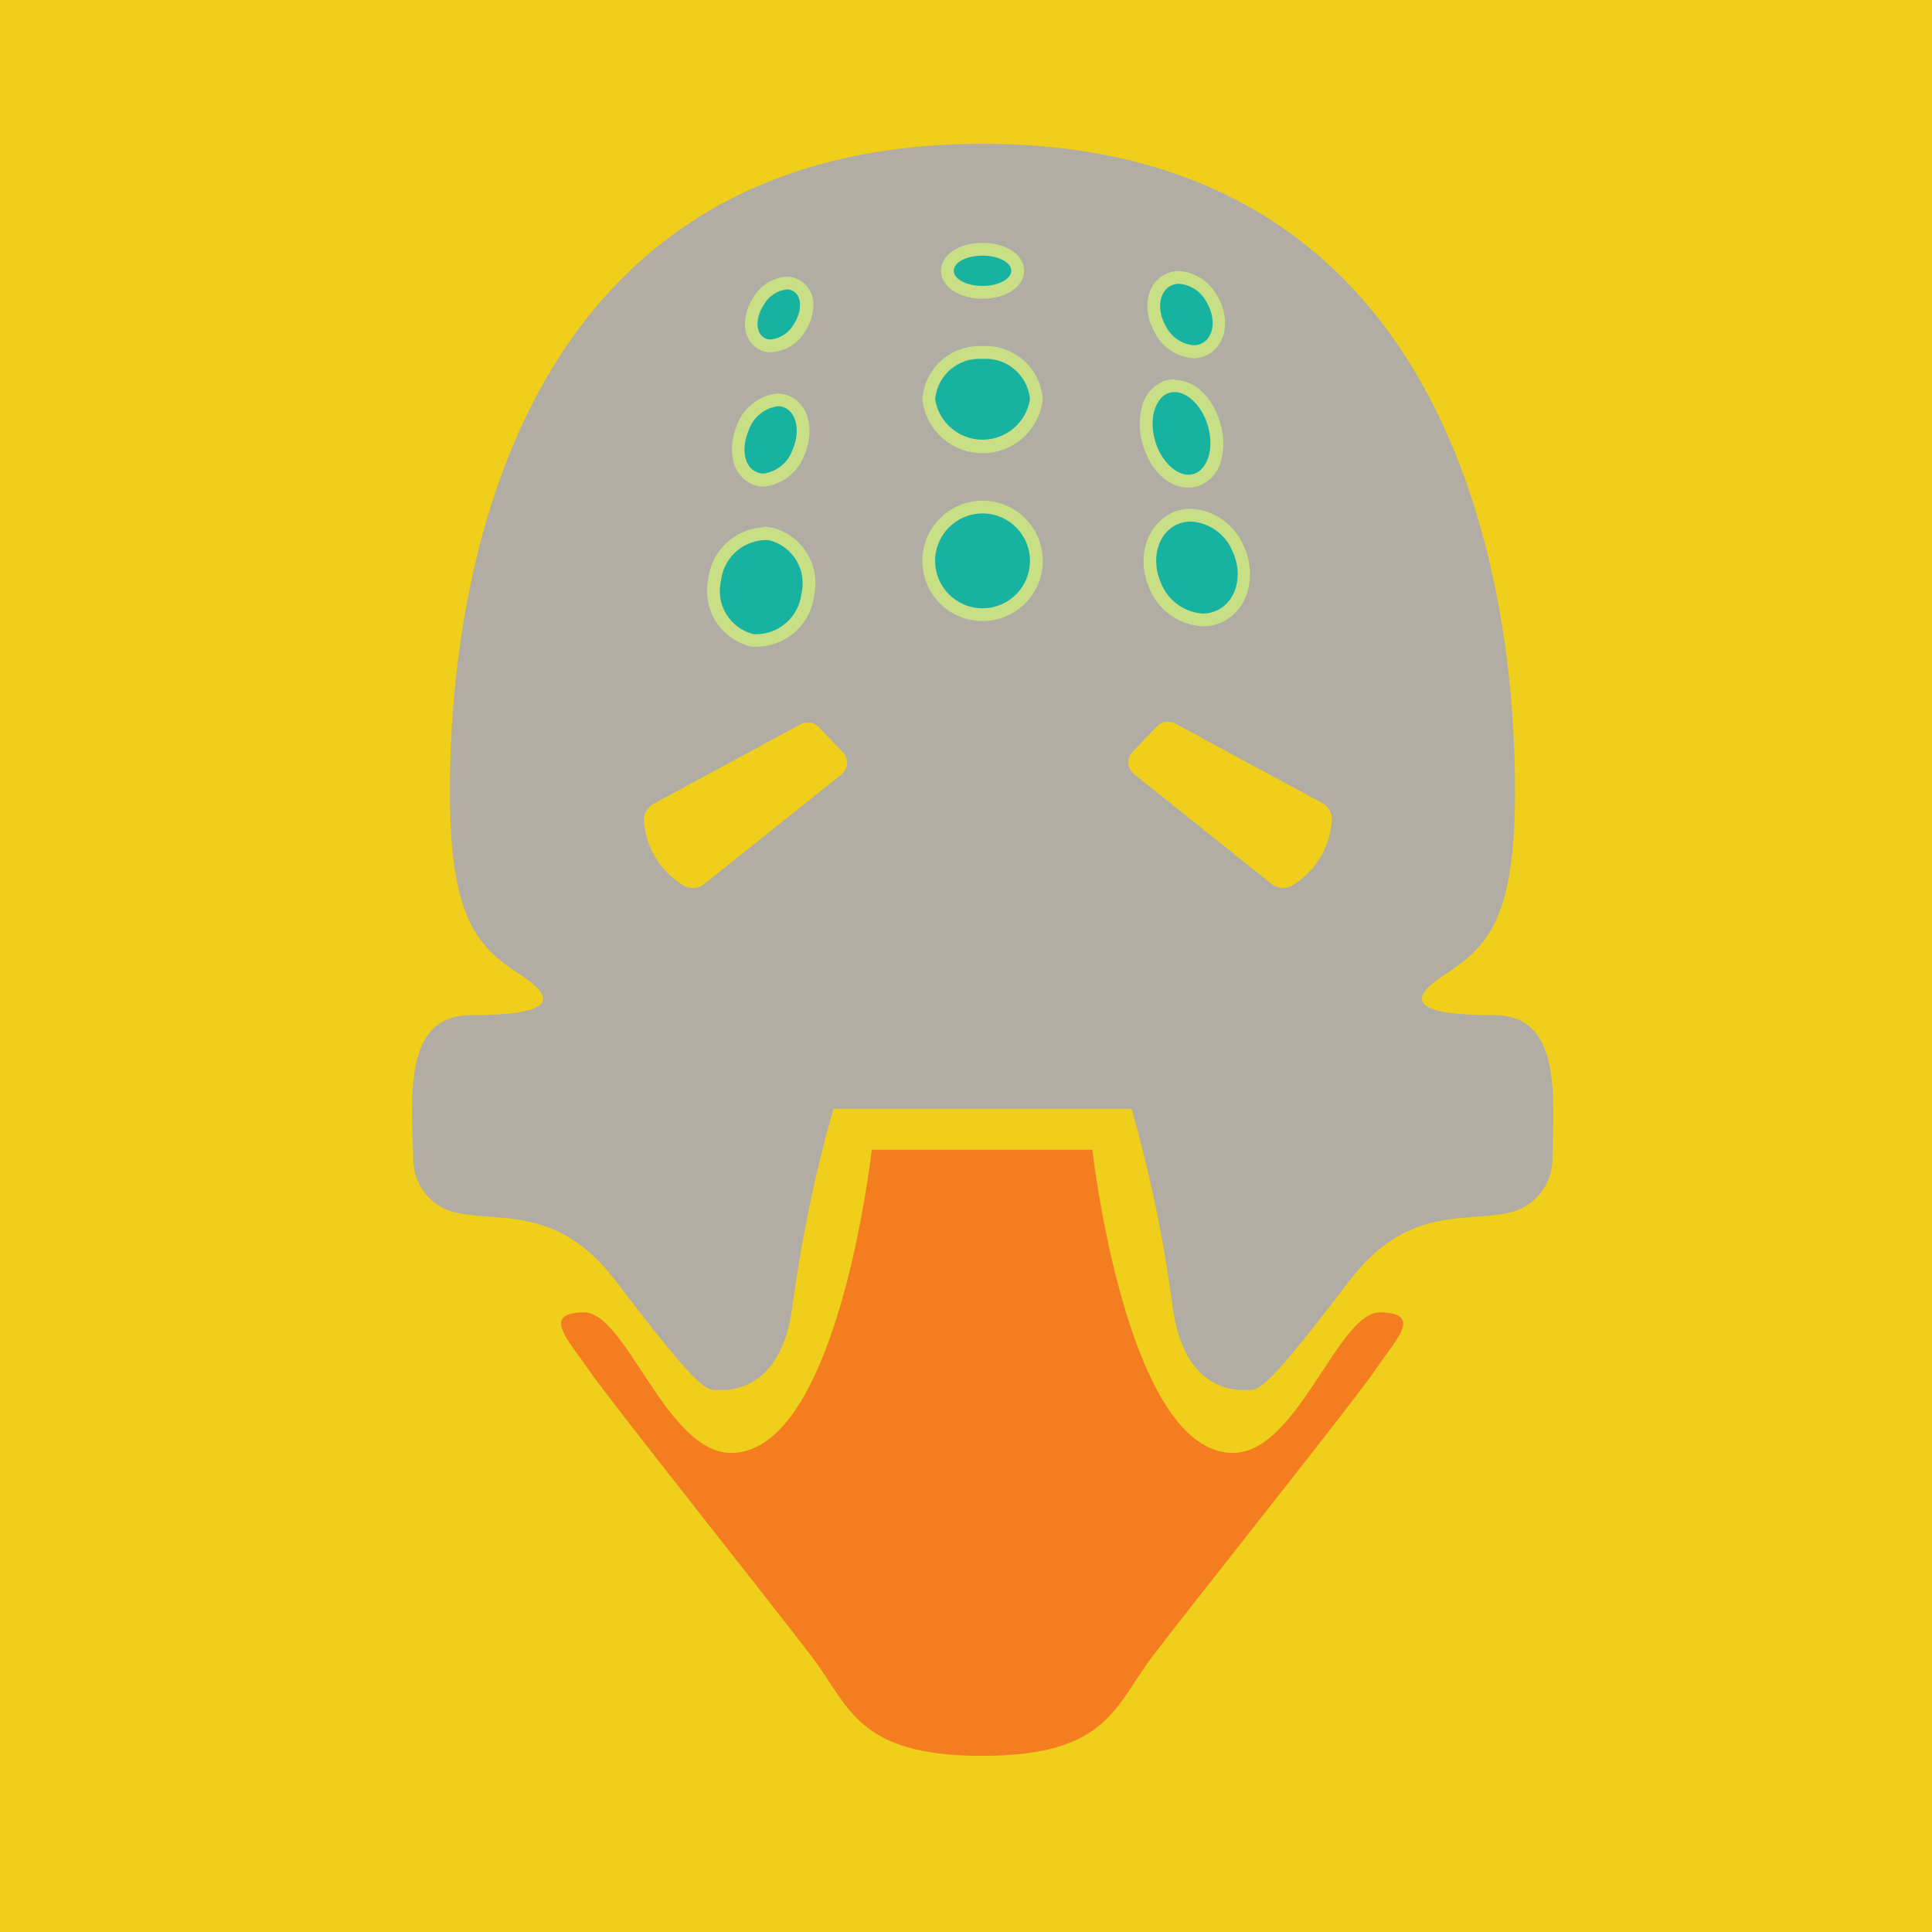
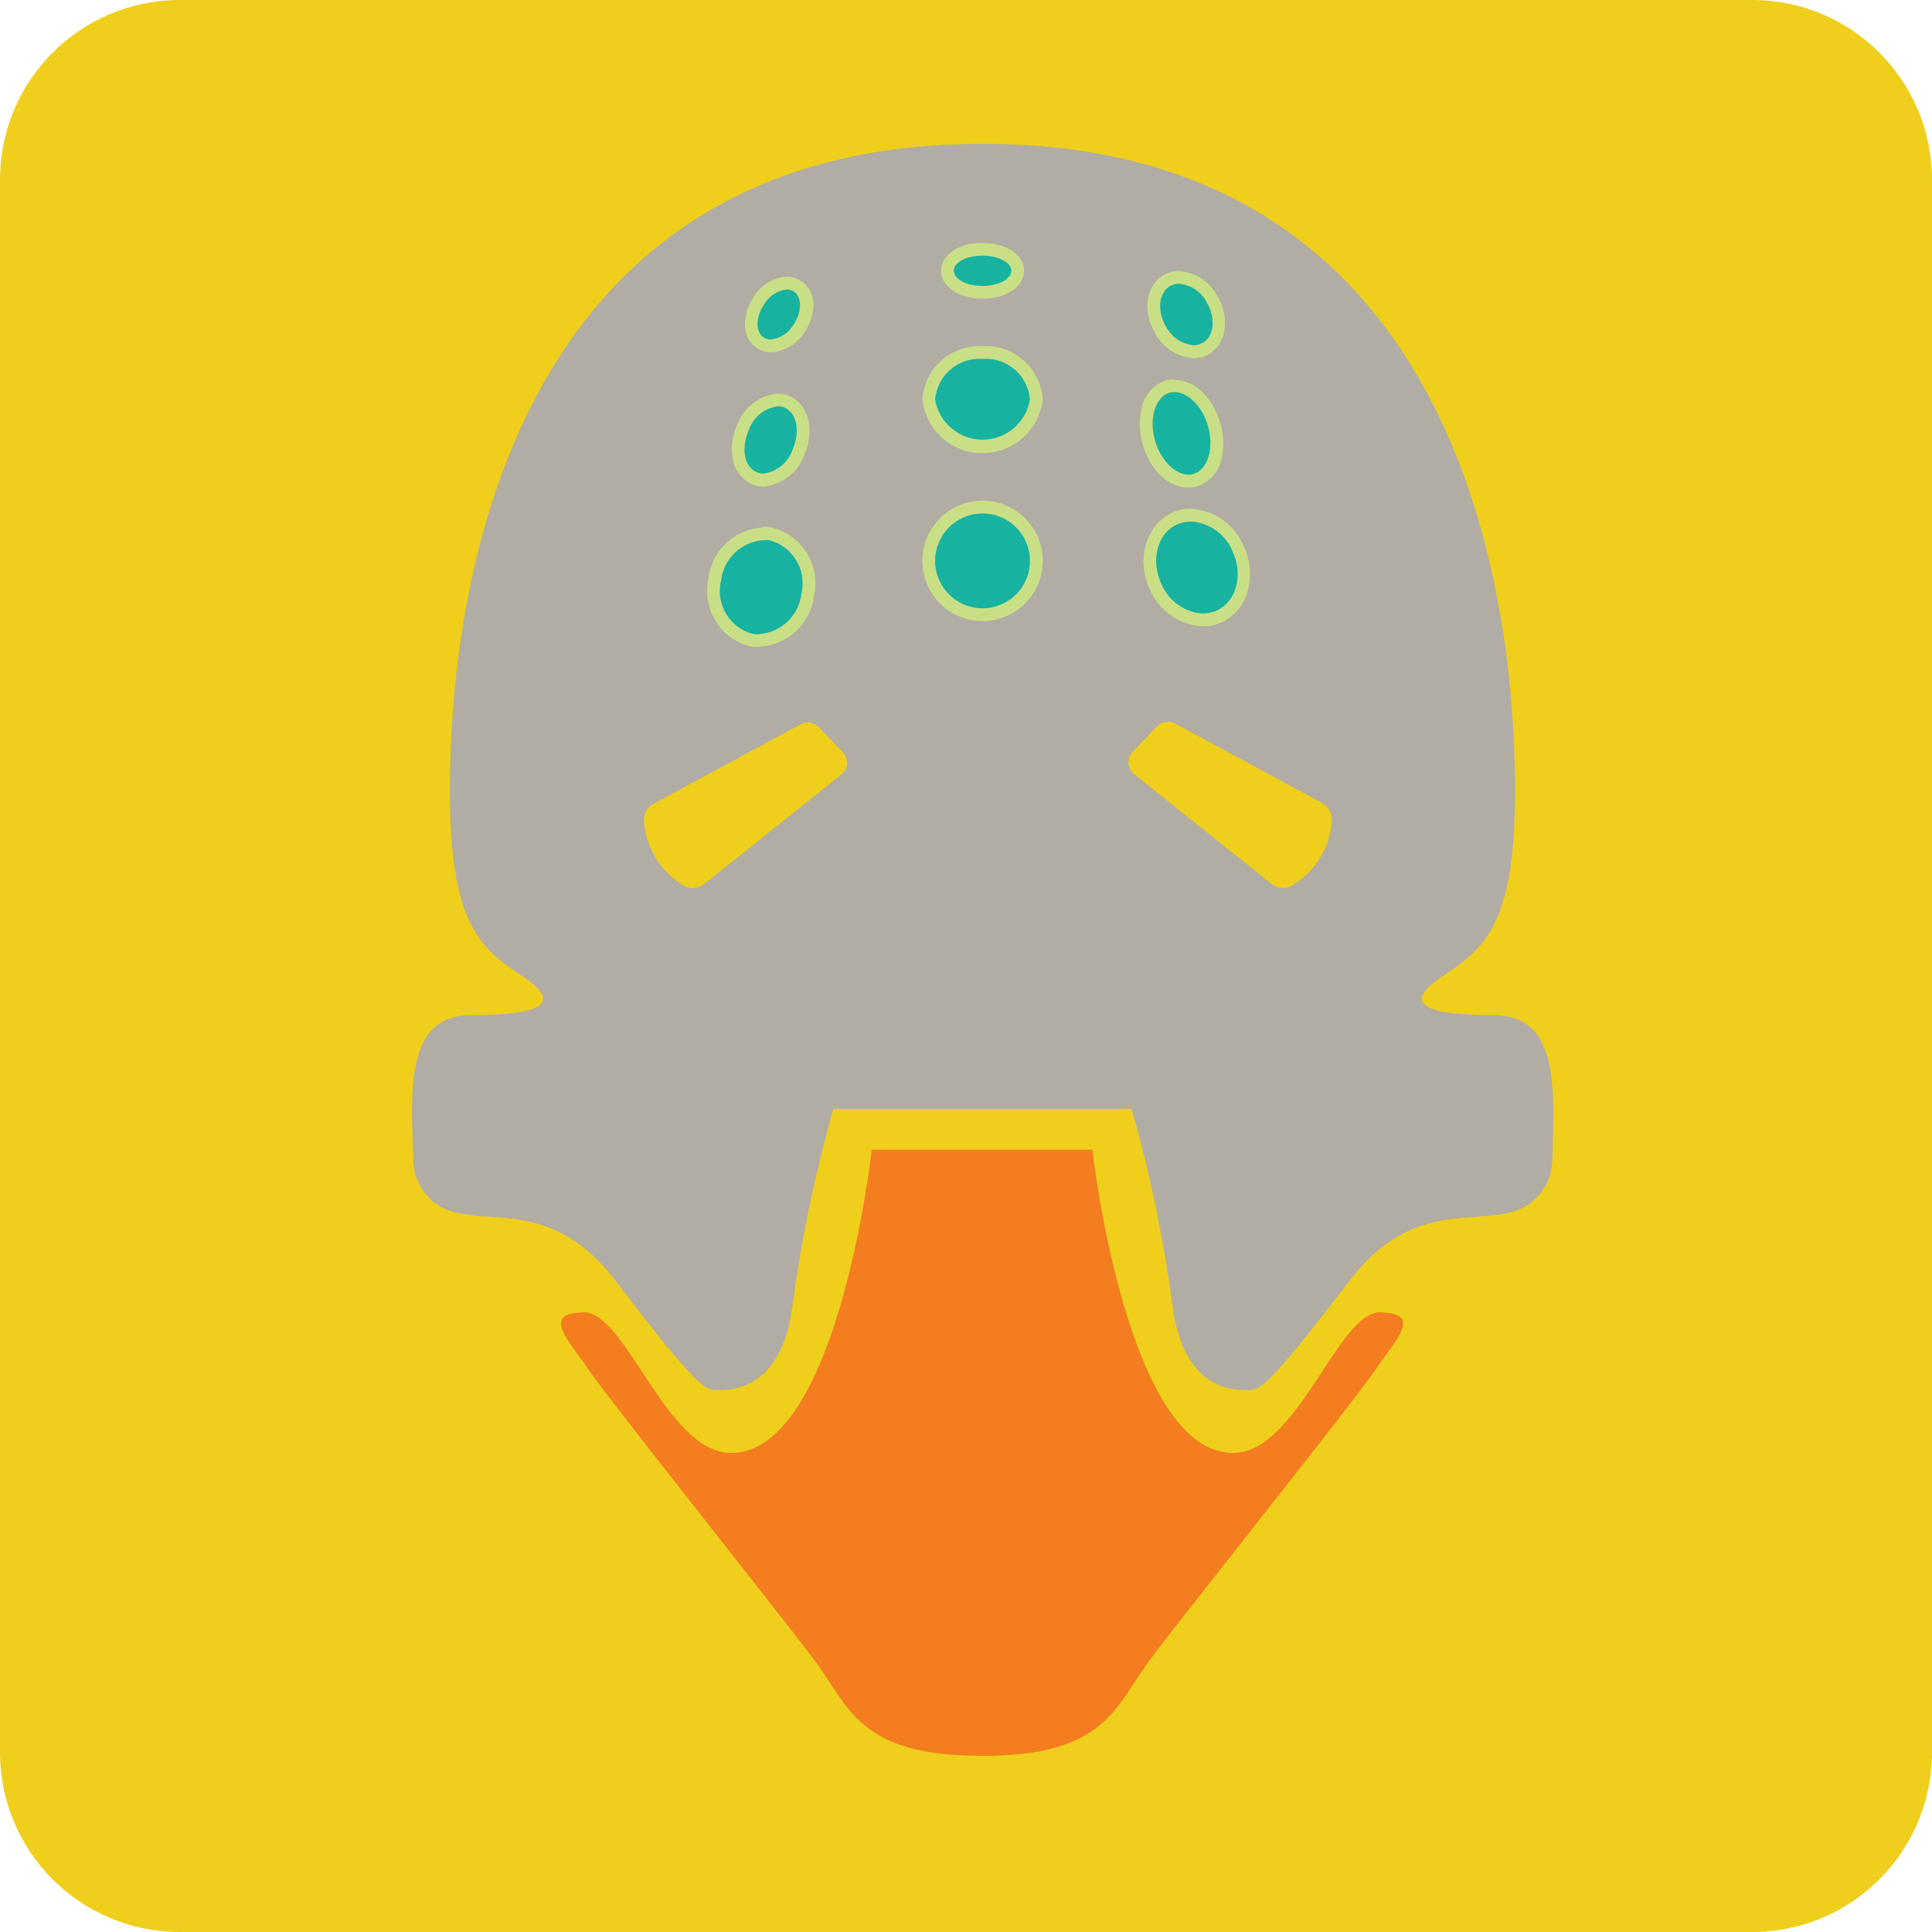
<svg xmlns="http://www.w3.org/2000/svg" viewBox="0 0 151.15 151.15">
  <defs>
    <style>.cls-1{fill:#efcf1c;}.cls-2{fill:#f47d20;}.cls-3{fill:#b1aca4;}.cls-4{fill:#17b3a0;}.cls-5{fill:#c9df86;}</style>
  </defs>
  <g id="Zenyatta">
-     <rect class="cls-1" width="151.15" height="151.15" />
+     <rect class="cls-1" width="151.15" height="151.15" rx="14.06" ry="14.06" />
    <path class="cls-2" d="M108,102.67c-3.33-.09-6.45,11-11.54,11-8.33,0-11-23.72-11-23.72H68.2s-2.62,23.72-11,23.72c-5.08,0-8.21-11.06-11.54-11s-1.21,2.14.36,4.45,14.56,18.63,17.5,22.5,3.5,7.75,13.31,7.75,10.37-3.87,13.31-7.75,15.94-20.18,17.5-22.5S111.37,102.75,108,102.67Z" />
    <path class="cls-3" d="M116.87,79.42c-5.84,0-7.17-1-3.84-3.17s5.5-4.33,5.5-14.33-1.66-50.67-41.66-50.67S35.2,51.92,35.2,61.92s2.17,12.16,5.5,14.33,2,3.17-3.83,3.17c-5.27,0-4.69,6.12-4.53,11.35a4.25,4.25,0,0,0,2.95,4c3.41,1,8.16-.77,12.91,5.48,6.33,8.33,7,8.5,7.83,8.5s5.17.33,6-6.83A109.36,109.36,0,0,1,65.2,86.75H88.53a107.73,107.73,0,0,1,3.17,15.17c.83,7.16,5.17,6.83,6,6.83s1.5-.17,7.83-8.5c4.75-6.25,9.5-4.46,12.92-5.48a4.28,4.28,0,0,0,3-4C121.56,85.54,122.14,79.42,116.87,79.42Zm-51-18.86L55.11,69.15a1.43,1.43,0,0,1-1.65.12,6.43,6.43,0,0,1-3.08-5,1.45,1.45,0,0,1,.76-1.39l11.5-6.22a1.18,1.18,0,0,1,1.41.22l1.92,2A1.18,1.18,0,0,1,65.86,60.56Zm35.25,8.71a1.43,1.43,0,0,1-1.65-.12L88.72,60.56a1.18,1.18,0,0,1-.11-1.74l1.91-2a1.19,1.19,0,0,1,1.41-.22l11.51,6.22a1.46,1.46,0,0,1,.76,1.39A6.44,6.44,0,0,1,101.11,69.27Z" />
    <path class="cls-4" d="M59.4,50.15a3.27,3.27,0,0,1-.54,0,4,4,0,0,1-2.94-4.76,4.09,4.09,0,0,1,3.79-3.59,3.29,3.29,0,0,1,.54.05,4,4,0,0,1,2.94,4.75A4.09,4.09,0,0,1,59.4,50.15Z" />
    <path class="cls-5" d="M59.71,42.26a2.28,2.28,0,0,1,.45,0,3.47,3.47,0,0,1,2.54,4.18,3.58,3.58,0,0,1-3.3,3.17,2.28,2.28,0,0,1-.45,0,3.47,3.47,0,0,1-2.54-4.18,3.58,3.58,0,0,1,3.3-3.17m0-1h0a4.55,4.55,0,0,0-4.29,4,4.48,4.48,0,0,0,3.36,5.33,3.31,3.31,0,0,0,.62,0,4.54,4.54,0,0,0,4.29-4,4.48,4.48,0,0,0-3.36-5.33,4.32,4.32,0,0,0-.62-.05Z" />
    <circle class="cls-4" cx="76.87" cy="43.87" r="4.21" />
    <path class="cls-5" d="M76.87,40.17a3.71,3.71,0,1,1-3.71,3.7,3.71,3.71,0,0,1,3.71-3.7m0-1a4.71,4.71,0,1,0,4.71,4.7,4.71,4.71,0,0,0-4.71-4.7Z" />
    <ellipse class="cls-4" cx="76.87" cy="31.25" rx="4.21" ry="3.67" />
    <path class="cls-5" d="M76.87,28.08a3.47,3.47,0,0,1,3.71,3.17,3.76,3.76,0,0,1-7.42,0,3.47,3.47,0,0,1,3.71-3.17m0-1a4.47,4.47,0,0,0-4.71,4.17,4.74,4.74,0,0,0,9.42,0,4.47,4.47,0,0,0-4.71-4.17Z" />
    <ellipse class="cls-4" cx="76.87" cy="21.14" rx="2.75" ry="1.69" />
    <path class="cls-5" d="M76.87,20c1.24,0,2.25.53,2.25,1.18s-1,1.19-2.25,1.19-2.25-.53-2.25-1.19,1-1.18,2.25-1.18m0-1c-1.85,0-3.25.94-3.25,2.18s1.4,2.19,3.25,2.19,3.25-.94,3.25-2.19S78.72,19,76.87,19Z" />
    <path class="cls-4" d="M94.11,48.5a4.24,4.24,0,0,1-3.69-2.58c-1-2.1-.35-4.49,1.43-5.33a3.14,3.14,0,0,1,1.32-.29,4.24,4.24,0,0,1,3.7,2.58c1,2.1.34,4.49-1.43,5.33A3.18,3.18,0,0,1,94.11,48.5Z" />
    <path class="cls-5" d="M93.17,40.8a3.76,3.76,0,0,1,3.24,2.29c.88,1.86.34,3.94-1.19,4.66a2.53,2.53,0,0,1-1.11.25,3.76,3.76,0,0,1-3.24-2.3c-.87-1.85-.34-3.94,1.19-4.66a2.71,2.71,0,0,1,1.11-.24m0-1h0a3.49,3.49,0,0,0-1.53.34c-2,1-2.78,3.64-1.67,6A4.75,4.75,0,0,0,94.11,49a3.68,3.68,0,0,0,1.54-.34,3.81,3.81,0,0,0,2-2.56,5.13,5.13,0,0,0-.37-3.43,4.73,4.73,0,0,0-4.15-2.87Z" />
    <path class="cls-4" d="M93,37.64c-1.29,0-2.55-1.22-3.08-3A4.93,4.93,0,0,1,89.82,32a2.34,2.34,0,0,1,1.51-1.71,1.77,1.77,0,0,1,.56-.08c1.29,0,2.55,1.22,3.08,3a4.93,4.93,0,0,1,.08,2.71,2.36,2.36,0,0,1-1.51,1.71A2.1,2.1,0,0,1,93,37.64Z" />
    <path class="cls-5" d="M91.89,30.67c1,0,2.14,1.07,2.6,2.61.53,1.76,0,3.46-1.1,3.8a1.4,1.4,0,0,1-.41.06c-1,0-2.14-1.07-2.6-2.62-.53-1.75,0-3.45,1.1-3.79a1.4,1.4,0,0,1,.41-.06m0-1h0a2.37,2.37,0,0,0-.7.1,2.86,2.86,0,0,0-1.85,2.05,5.37,5.37,0,0,0,.08,3c.59,2,2,3.33,3.56,3.33a2.37,2.37,0,0,0,.7-.1,2.86,2.86,0,0,0,1.85-2,5.37,5.37,0,0,0-.08-3c-.59-2-2-3.33-3.56-3.33Z" />
    <path class="cls-4" d="M93.38,27.51a3.2,3.2,0,0,1-2.6-1.73c-.86-1.49-.64-3.17.51-3.83a1.86,1.86,0,0,1,1-.25,3.22,3.22,0,0,1,2.61,1.73,3.64,3.64,0,0,1,.5,2.14,2.1,2.1,0,0,1-1,1.68A1.9,1.9,0,0,1,93.38,27.51Z" />
    <path class="cls-5" d="M92.25,22.2a2.68,2.68,0,0,1,2.17,1.48c.71,1.22.57,2.63-.32,3.14a1.39,1.39,0,0,1-.72.19,2.72,2.72,0,0,1-2.17-1.48c-.71-1.23-.56-2.63.33-3.15a1.44,1.44,0,0,1,.71-.18m0-1h0a2.38,2.38,0,0,0-1.21.32c-1.39.8-1.69,2.78-.69,4.51a3.7,3.7,0,0,0,3,2,2.44,2.44,0,0,0,1.22-.32,2.64,2.64,0,0,0,1.25-2.07,4,4,0,0,0-.56-2.44,3.71,3.71,0,0,0-3-2Z" />
    <path class="cls-4" d="M59.74,37.55A1.75,1.75,0,0,1,59,37.4a2.12,2.12,0,0,1-1.2-1.62,4,4,0,0,1,.29-2.3,3.3,3.3,0,0,1,2.74-2.2,1.75,1.75,0,0,1,.72.15,2.1,2.1,0,0,1,1.2,1.62,4,4,0,0,1-.29,2.3A3.27,3.27,0,0,1,59.74,37.55Z" />
    <path class="cls-5" d="M60.85,31.78a1.23,1.23,0,0,1,.53.11c.95.4,1.24,1.87.64,3.26a2.81,2.81,0,0,1-2.28,1.9,1.23,1.23,0,0,1-.53-.11c-1-.4-1.24-1.87-.64-3.26a2.81,2.81,0,0,1,2.28-1.9m0-1h0a3.79,3.79,0,0,0-3.2,2.51,4.52,4.52,0,0,0-.32,2.59,2.64,2.64,0,0,0,1.49,2,2.23,2.23,0,0,0,.92.19,3.79,3.79,0,0,0,3.2-2.5c.83-1.94.31-3.95-1.17-4.58a2.23,2.23,0,0,0-.92-.19Z" />
    <path class="cls-4" d="M60.32,27.06a1.43,1.43,0,0,1-.82-.23,1.58,1.58,0,0,1-.68-1,3.15,3.15,0,0,1,.51-2.24,2.84,2.84,0,0,1,2.22-1.43,1.46,1.46,0,0,1,.82.24,1.54,1.54,0,0,1,.67,1,3.06,3.06,0,0,1-.51,2.24A2.79,2.79,0,0,1,60.32,27.06Z" />
    <path class="cls-5" d="M61.55,22.64a1,1,0,0,1,.55.16c.65.42.66,1.57,0,2.57a2.36,2.36,0,0,1-1.79,1.19,1,1,0,0,1-.55-.15c-.66-.42-.66-1.57,0-2.57a2.38,2.38,0,0,1,1.8-1.2m0-1h0a3.33,3.33,0,0,0-2.64,1.66,3.88,3.88,0,0,0-.64,2.05,2.22,2.22,0,0,0,.95,1.9,2,2,0,0,0,1.1.31A3.33,3.33,0,0,0,63,25.91a3.81,3.81,0,0,0,.63-2.05,2.18,2.18,0,0,0-1-1.9,2,2,0,0,0-1.09-.32Z" />
  </g>
</svg>
